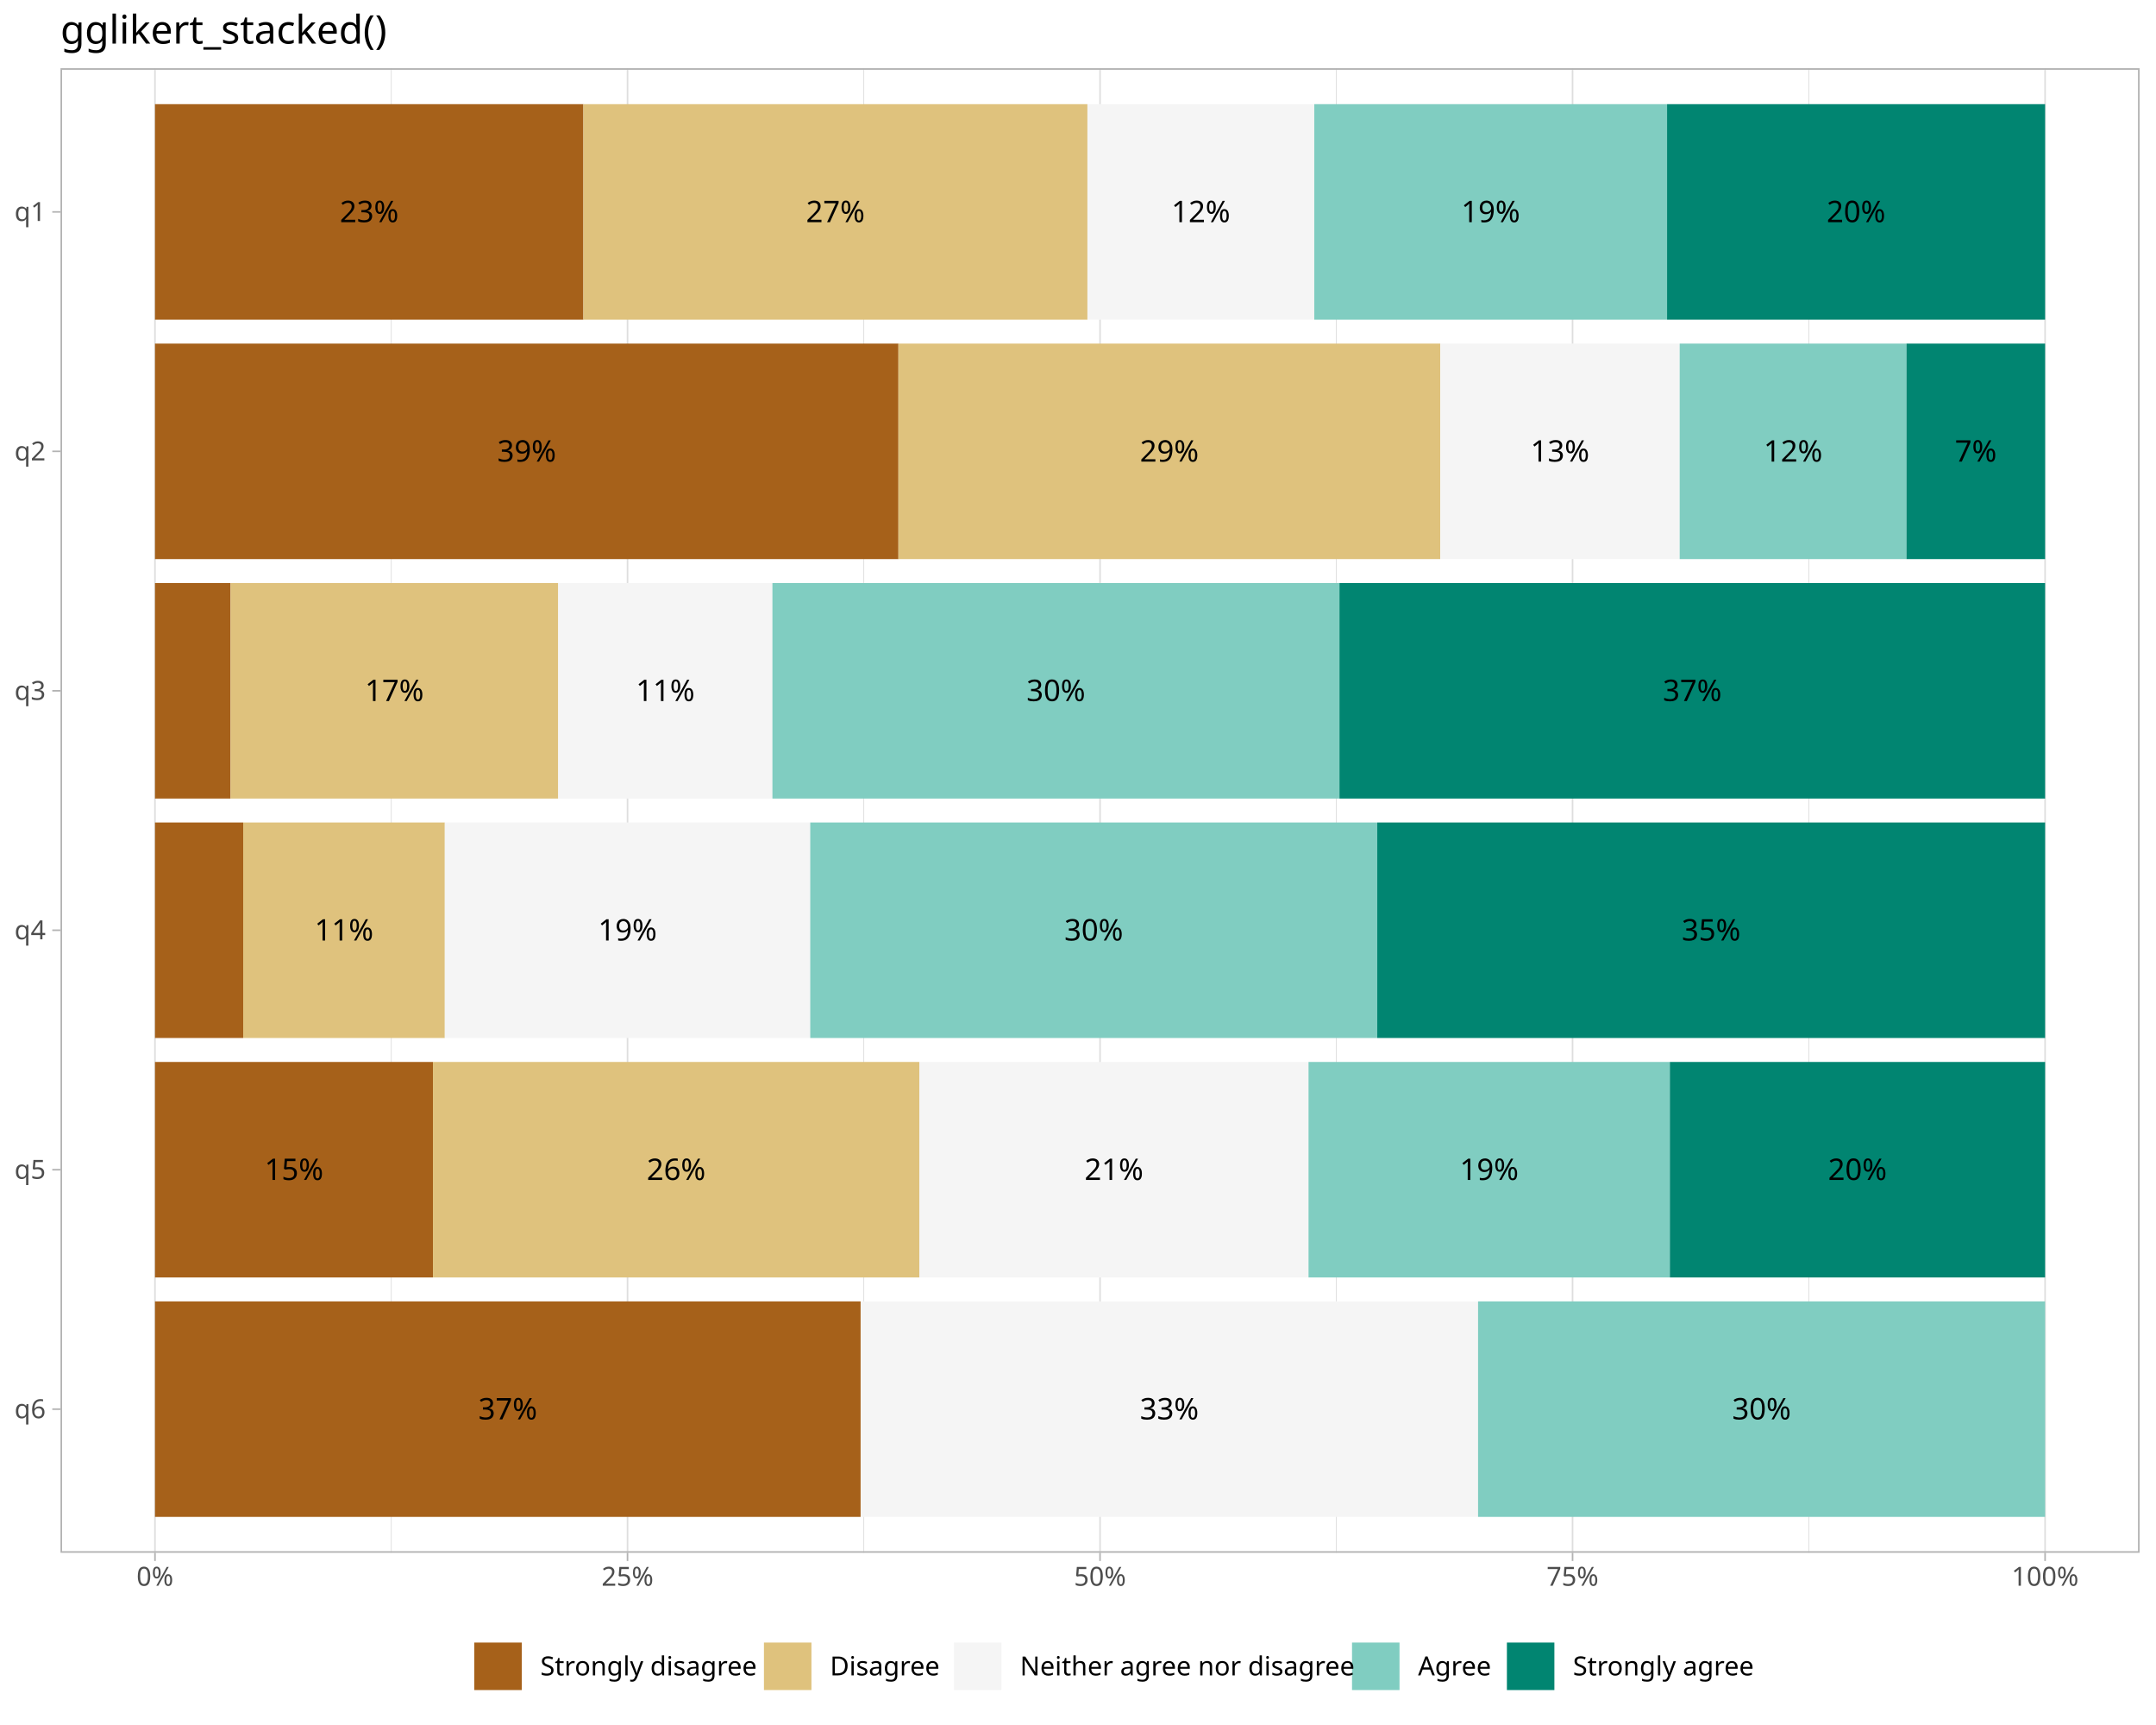
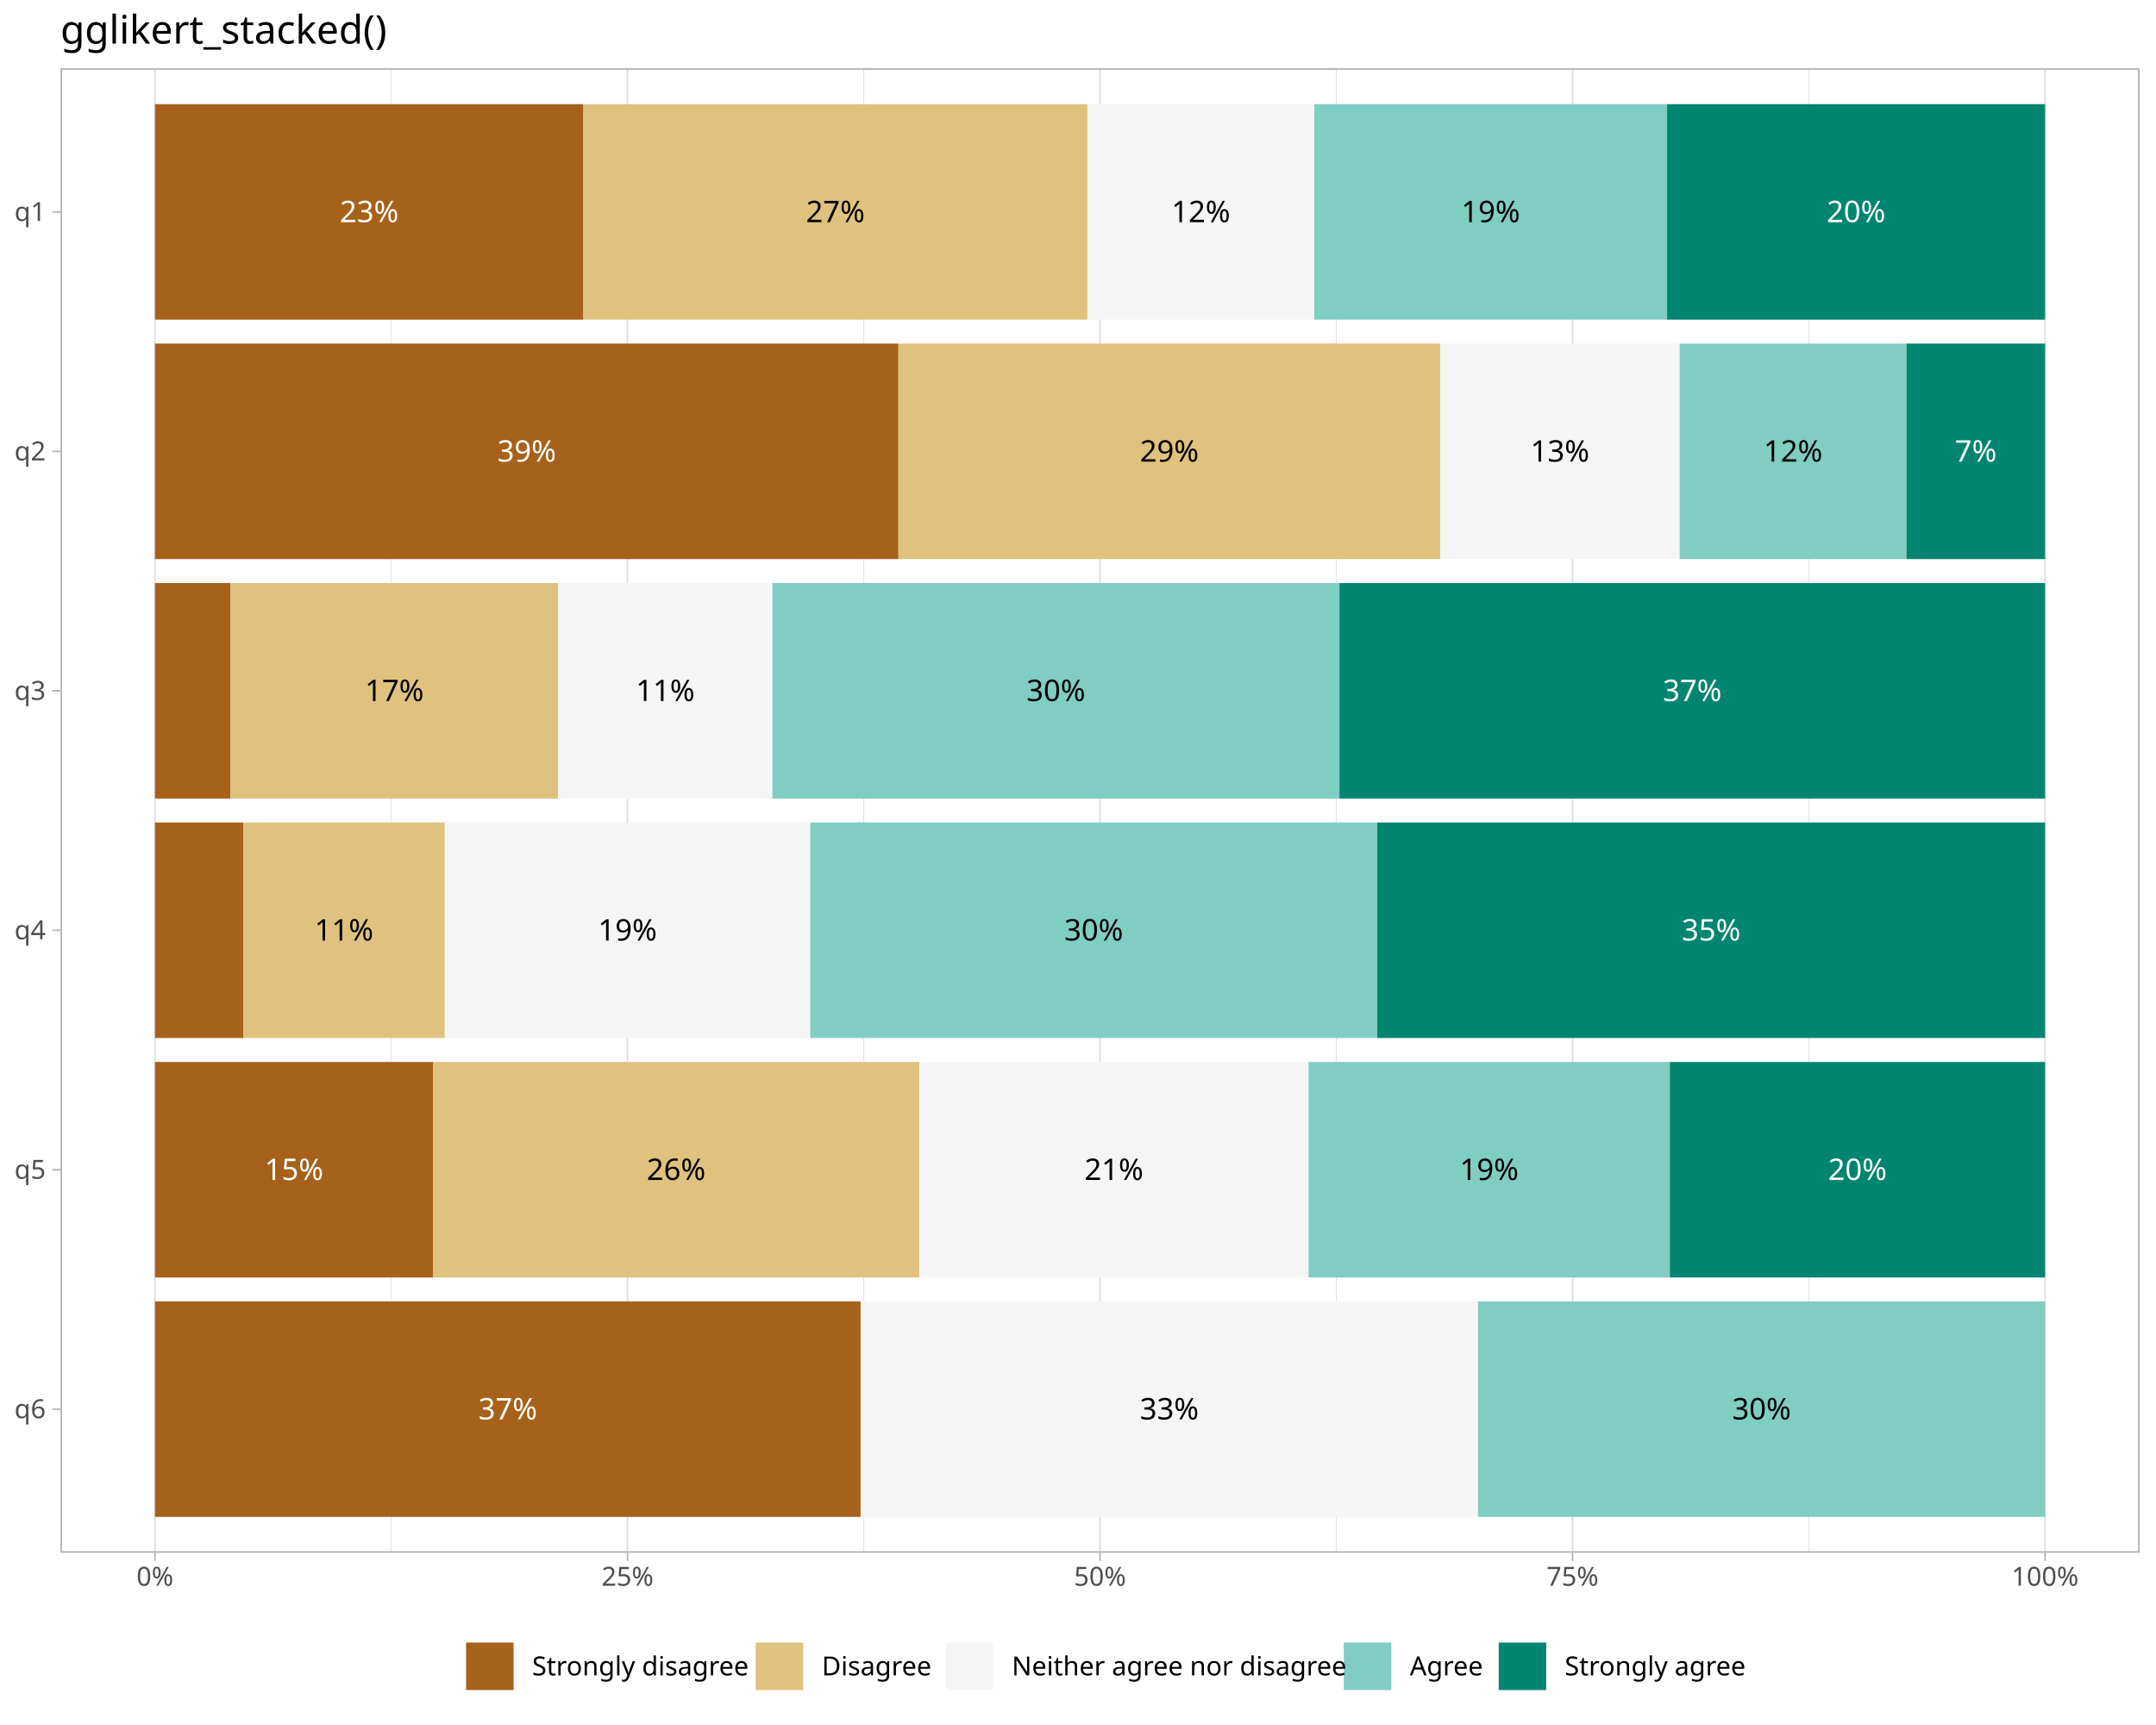
<svg xmlns="http://www.w3.org/2000/svg" class="svglite" data-engine-version="2.0" width="720.00pt" height="576.00pt" viewBox="0 0 720.00 576.00">
  <defs>
    <style type="text/css">
    .svglite line, .svglite polyline, .svglite polygon, .svglite path, .svglite rect, .svglite circle {
      fill: none;
      stroke: #000000;
      stroke-linecap: round;
      stroke-linejoin: round;
      stroke-miterlimit: 10.00;
    }
  </style>
  </defs>
  <rect width="100%" height="100%" style="stroke: none; fill: #FFFFFF;" />
  <defs>
    <clipPath id="cpMC4wMHw3MjAuMDB8MC4wMHw1NzYuMDA=">
      <rect x="0.00" y="0.00" width="720.00" height="576.00" />
    </clipPath>
  </defs>
  <g clip-path="url(#cpMC4wMHw3MjAuMDB8MC4wMHw1NzYuMDA=)">
    <rect x="0.00" y="0.00" width="720.00" height="576.00" style="stroke-width: 1.07; stroke: #FFFFFF; fill: #FFFFFF;" />
  </g>
  <defs>
    <clipPath id="cpMjAuMjB8NzE0LjUyfDIyLjc4fDUxOC41MQ==">
      <rect x="20.20" y="22.78" width="694.32" height="495.72" />
    </clipPath>
  </defs>
  <g clip-path="url(#cpMjAuMjB8NzE0LjUyfDIyLjc4fDUxOC41MQ==)">
    <rect x="20.20" y="22.78" width="694.32" height="495.72" style="stroke-width: 1.07; stroke: none; fill: #FFFFFF;" />
    <polyline points="130.66,518.51 130.66,22.78 " style="stroke-width: 0.27; stroke: #DEDEDE; stroke-linecap: butt;" />
    <polyline points="288.46,518.51 288.46,22.78 " style="stroke-width: 0.27; stroke: #DEDEDE; stroke-linecap: butt;" />
    <polyline points="446.26,518.51 446.26,22.78 " style="stroke-width: 0.27; stroke: #DEDEDE; stroke-linecap: butt;" />
    <polyline points="604.06,518.51 604.06,22.78 " style="stroke-width: 0.27; stroke: #DEDEDE; stroke-linecap: butt;" />
    <polyline points="51.76,518.51 51.76,22.78 " style="stroke-width: 0.53; stroke: #DEDEDE; stroke-linecap: butt;" />
    <polyline points="209.56,518.51 209.56,22.78 " style="stroke-width: 0.53; stroke: #DEDEDE; stroke-linecap: butt;" />
    <polyline points="367.36,518.51 367.36,22.78 " style="stroke-width: 0.53; stroke: #DEDEDE; stroke-linecap: butt;" />
    <polyline points="525.16,518.51 525.16,22.78 " style="stroke-width: 0.53; stroke: #DEDEDE; stroke-linecap: butt;" />
    <polyline points="682.96,518.51 682.96,22.78 " style="stroke-width: 0.53; stroke: #DEDEDE; stroke-linecap: butt;" />
    <rect x="51.76" y="434.55" width="235.65" height="71.96" style="stroke-width: 1.07; stroke: none; stroke-linecap: butt; stroke-linejoin: miter; fill: #A6611A;" />
    <rect x="287.41" y="434.55" width="0.00" height="71.96" style="stroke-width: 1.07; stroke: none; stroke-linecap: butt; stroke-linejoin: miter; fill: #DFC27D;" />
    <rect x="287.41" y="434.55" width="206.19" height="71.96" style="stroke-width: 1.07; stroke: none; stroke-linecap: butt; stroke-linejoin: miter; fill: #F5F5F5;" />
    <rect x="493.60" y="434.55" width="189.36" height="71.96" style="stroke-width: 1.07; stroke: none; stroke-linecap: butt; stroke-linejoin: miter; fill: #80CDC1;" />
    <rect x="682.96" y="434.55" width="0.00" height="71.96" style="stroke-width: 1.07; stroke: none; stroke-linecap: butt; stroke-linejoin: miter; fill: #018571;" />
    <rect x="51.76" y="354.60" width="92.82" height="71.96" style="stroke-width: 1.07; stroke: none; stroke-linecap: butt; stroke-linejoin: miter; fill: #A6611A;" />
    <rect x="144.58" y="354.60" width="162.44" height="71.96" style="stroke-width: 1.07; stroke: none; stroke-linecap: butt; stroke-linejoin: miter; fill: #DFC27D;" />
    <rect x="307.02" y="354.60" width="129.95" height="71.96" style="stroke-width: 1.07; stroke: none; stroke-linecap: butt; stroke-linejoin: miter; fill: #F5F5F5;" />
    <rect x="436.98" y="354.60" width="120.67" height="71.96" style="stroke-width: 1.07; stroke: none; stroke-linecap: butt; stroke-linejoin: miter; fill: #80CDC1;" />
    <rect x="557.65" y="354.60" width="125.31" height="71.96" style="stroke-width: 1.07; stroke: none; stroke-linecap: butt; stroke-linejoin: miter; fill: #018571;" />
    <rect x="51.76" y="274.64" width="29.46" height="71.96" style="stroke-width: 1.07; stroke: none; stroke-linecap: butt; stroke-linejoin: miter; fill: #A6611A;" />
    <rect x="81.22" y="274.64" width="67.33" height="71.96" style="stroke-width: 1.07; stroke: none; stroke-linecap: butt; stroke-linejoin: miter; fill: #DFC27D;" />
    <rect x="148.54" y="274.64" width="122.03" height="71.96" style="stroke-width: 1.07; stroke: none; stroke-linecap: butt; stroke-linejoin: miter; fill: #F5F5F5;" />
    <rect x="270.58" y="274.64" width="189.36" height="71.96" style="stroke-width: 1.07; stroke: none; stroke-linecap: butt; stroke-linejoin: miter; fill: #80CDC1;" />
    <rect x="459.94" y="274.64" width="223.02" height="71.96" style="stroke-width: 1.07; stroke: none; stroke-linecap: butt; stroke-linejoin: miter; fill: #018571;" />
    <rect x="51.76" y="194.69" width="25.25" height="71.96" style="stroke-width: 1.07; stroke: none; stroke-linecap: butt; stroke-linejoin: miter; fill: #A6611A;" />
    <rect x="77.01" y="194.69" width="109.41" height="71.96" style="stroke-width: 1.07; stroke: none; stroke-linecap: butt; stroke-linejoin: miter; fill: #DFC27D;" />
    <rect x="186.42" y="194.69" width="71.54" height="71.96" style="stroke-width: 1.07; stroke: none; stroke-linecap: butt; stroke-linejoin: miter; fill: #F5F5F5;" />
    <rect x="257.95" y="194.69" width="189.36" height="71.96" style="stroke-width: 1.07; stroke: none; stroke-linecap: butt; stroke-linejoin: miter; fill: #80CDC1;" />
    <rect x="447.31" y="194.69" width="235.65" height="71.96" style="stroke-width: 1.07; stroke: none; stroke-linecap: butt; stroke-linejoin: miter; fill: #018571;" />
    <rect x="51.76" y="114.73" width="248.27" height="71.96" style="stroke-width: 1.07; stroke: none; stroke-linecap: butt; stroke-linejoin: miter; fill: #A6611A;" />
    <rect x="300.03" y="114.73" width="180.94" height="71.96" style="stroke-width: 1.07; stroke: none; stroke-linecap: butt; stroke-linejoin: miter; fill: #DFC27D;" />
    <rect x="480.98" y="114.73" width="79.95" height="71.96" style="stroke-width: 1.07; stroke: none; stroke-linecap: butt; stroke-linejoin: miter; fill: #F5F5F5;" />
    <rect x="560.93" y="114.73" width="75.74" height="71.96" style="stroke-width: 1.07; stroke: none; stroke-linecap: butt; stroke-linejoin: miter; fill: #80CDC1;" />
    <rect x="636.67" y="114.73" width="46.29" height="71.96" style="stroke-width: 1.07; stroke: none; stroke-linecap: butt; stroke-linejoin: miter; fill: #018571;" />
    <rect x="51.76" y="34.78" width="143.07" height="71.96" style="stroke-width: 1.07; stroke: none; stroke-linecap: butt; stroke-linejoin: miter; fill: #A6611A;" />
    <rect x="194.83" y="34.78" width="168.32" height="71.96" style="stroke-width: 1.07; stroke: none; stroke-linecap: butt; stroke-linejoin: miter; fill: #DFC27D;" />
    <rect x="363.15" y="34.78" width="75.74" height="71.96" style="stroke-width: 1.07; stroke: none; stroke-linecap: butt; stroke-linejoin: miter; fill: #F5F5F5;" />
    <rect x="438.90" y="34.78" width="117.82" height="71.96" style="stroke-width: 1.07; stroke: none; stroke-linecap: butt; stroke-linejoin: miter; fill: #80CDC1;" />
    <rect x="556.72" y="34.78" width="126.24" height="71.96" style="stroke-width: 1.07; stroke: none; stroke-linecap: butt; stroke-linejoin: miter; fill: #018571;" />
-     <text x="169.58" y="473.96" text-anchor="middle" style="font-size: 9.96px; font-family: sans;" textLength="19.93px" lengthAdjust="spacingAndGlyphs">37%</text>
+     <text x="169.58" y="473.96" text-anchor="middle" style="font-size: 9.96px; fill: #FFFFFF; font-family: sans;" textLength="19.93px" lengthAdjust="spacingAndGlyphs">37%</text>
    <text x="390.50" y="473.96" text-anchor="middle" style="font-size: 9.96px; font-family: sans;" textLength="19.93px" lengthAdjust="spacingAndGlyphs">33%</text>
    <text x="588.28" y="473.96" text-anchor="middle" style="font-size: 9.96px; font-family: sans;" textLength="19.93px" lengthAdjust="spacingAndGlyphs">30%</text>
-     <text x="98.17" y="394.01" text-anchor="middle" style="font-size: 9.96px; font-family: sans;" textLength="19.93px" lengthAdjust="spacingAndGlyphs">15%</text>
+     <text x="98.17" y="394.01" text-anchor="middle" style="font-size: 9.96px; fill: #FFFFFF; font-family: sans;" textLength="19.93px" lengthAdjust="spacingAndGlyphs">15%</text>
    <text x="225.80" y="394.01" text-anchor="middle" style="font-size: 9.96px; font-family: sans;" textLength="19.93px" lengthAdjust="spacingAndGlyphs">26%</text>
    <text x="372.00" y="394.01" text-anchor="middle" style="font-size: 9.96px; font-family: sans;" textLength="19.93px" lengthAdjust="spacingAndGlyphs">21%</text>
    <text x="497.31" y="394.01" text-anchor="middle" style="font-size: 9.96px; font-family: sans;" textLength="19.93px" lengthAdjust="spacingAndGlyphs">19%</text>
-     <text x="620.30" y="394.01" text-anchor="middle" style="font-size: 9.96px; font-family: sans;" textLength="19.93px" lengthAdjust="spacingAndGlyphs">20%</text>
+     <text x="620.30" y="394.01" text-anchor="middle" style="font-size: 9.96px; fill: #FFFFFF; font-family: sans;" textLength="19.93px" lengthAdjust="spacingAndGlyphs">20%</text>
    <text x="114.88" y="314.05" text-anchor="middle" style="font-size: 9.96px; font-family: sans;" textLength="19.93px" lengthAdjust="spacingAndGlyphs">11%</text>
    <text x="209.56" y="314.05" text-anchor="middle" style="font-size: 9.96px; font-family: sans;" textLength="19.93px" lengthAdjust="spacingAndGlyphs">19%</text>
    <text x="365.26" y="314.05" text-anchor="middle" style="font-size: 9.96px; font-family: sans;" textLength="19.93px" lengthAdjust="spacingAndGlyphs">30%</text>
-     <text x="571.45" y="314.05" text-anchor="middle" style="font-size: 9.96px; font-family: sans;" textLength="19.93px" lengthAdjust="spacingAndGlyphs">35%</text>
+     <text x="571.45" y="314.05" text-anchor="middle" style="font-size: 9.96px; fill: #FFFFFF; font-family: sans;" textLength="19.93px" lengthAdjust="spacingAndGlyphs">35%</text>
    <text x="131.71" y="234.09" text-anchor="middle" style="font-size: 9.96px; font-family: sans;" textLength="19.93px" lengthAdjust="spacingAndGlyphs">17%</text>
    <text x="222.18" y="234.09" text-anchor="middle" style="font-size: 9.96px; font-family: sans;" textLength="19.93px" lengthAdjust="spacingAndGlyphs">11%</text>
    <text x="352.63" y="234.09" text-anchor="middle" style="font-size: 9.96px; font-family: sans;" textLength="19.93px" lengthAdjust="spacingAndGlyphs">30%</text>
-     <text x="565.14" y="234.09" text-anchor="middle" style="font-size: 9.96px; font-family: sans;" textLength="19.93px" lengthAdjust="spacingAndGlyphs">37%</text>
-     <text x="175.90" y="154.14" text-anchor="middle" style="font-size: 9.96px; font-family: sans;" textLength="19.93px" lengthAdjust="spacingAndGlyphs">39%</text>
+     <text x="565.14" y="234.09" text-anchor="middle" style="font-size: 9.96px; fill: #FFFFFF; font-family: sans;" textLength="19.93px" lengthAdjust="spacingAndGlyphs">37%</text>
+     <text x="175.90" y="154.14" text-anchor="middle" style="font-size: 9.96px; fill: #FFFFFF; font-family: sans;" textLength="19.93px" lengthAdjust="spacingAndGlyphs">39%</text>
    <text x="390.50" y="154.14" text-anchor="middle" style="font-size: 9.96px; font-family: sans;" textLength="19.93px" lengthAdjust="spacingAndGlyphs">29%</text>
    <text x="520.95" y="154.14" text-anchor="middle" style="font-size: 9.96px; font-family: sans;" textLength="19.93px" lengthAdjust="spacingAndGlyphs">13%</text>
    <text x="598.80" y="154.14" text-anchor="middle" style="font-size: 9.96px; font-family: sans;" textLength="19.93px" lengthAdjust="spacingAndGlyphs">12%</text>
-     <text x="659.82" y="154.14" text-anchor="middle" style="font-size: 9.96px; font-family: sans;" textLength="14.39px" lengthAdjust="spacingAndGlyphs">7%</text>
-     <text x="123.30" y="74.18" text-anchor="middle" style="font-size: 9.96px; font-family: sans;" textLength="19.93px" lengthAdjust="spacingAndGlyphs">23%</text>
+     <text x="659.82" y="154.14" text-anchor="middle" style="font-size: 9.96px; fill: #FFFFFF; font-family: sans;" textLength="14.39px" lengthAdjust="spacingAndGlyphs">7%</text>
+     <text x="123.30" y="74.18" text-anchor="middle" style="font-size: 9.96px; fill: #FFFFFF; font-family: sans;" textLength="19.93px" lengthAdjust="spacingAndGlyphs">23%</text>
    <text x="278.99" y="74.18" text-anchor="middle" style="font-size: 9.96px; font-family: sans;" textLength="19.93px" lengthAdjust="spacingAndGlyphs">27%</text>
    <text x="401.02" y="74.18" text-anchor="middle" style="font-size: 9.96px; font-family: sans;" textLength="19.93px" lengthAdjust="spacingAndGlyphs">12%</text>
    <text x="497.81" y="74.18" text-anchor="middle" style="font-size: 9.96px; font-family: sans;" textLength="19.93px" lengthAdjust="spacingAndGlyphs">19%</text>
-     <text x="619.84" y="74.18" text-anchor="middle" style="font-size: 9.96px; font-family: sans;" textLength="19.93px" lengthAdjust="spacingAndGlyphs">20%</text>
+     <text x="619.84" y="74.18" text-anchor="middle" style="font-size: 9.96px; fill: #FFFFFF; font-family: sans;" textLength="19.93px" lengthAdjust="spacingAndGlyphs">20%</text>
    <rect x="20.20" y="22.78" width="694.32" height="495.72" style="stroke-width: 1.07; stroke: #B3B3B3;" />
  </g>
  <g clip-path="url(#cpMC4wMHw3MjAuMDB8MC4wMHw1NzYuMDA=)">
    <text x="15.27" y="473.56" text-anchor="end" style="font-size: 8.80px; fill: #4D4D4D; font-family: sans;" textLength="9.79px" lengthAdjust="spacingAndGlyphs">q6</text>
    <text x="15.27" y="393.61" text-anchor="end" style="font-size: 8.80px; fill: #4D4D4D; font-family: sans;" textLength="9.79px" lengthAdjust="spacingAndGlyphs">q5</text>
    <text x="15.27" y="313.65" text-anchor="end" style="font-size: 8.80px; fill: #4D4D4D; font-family: sans;" textLength="9.79px" lengthAdjust="spacingAndGlyphs">q4</text>
    <text x="15.27" y="233.70" text-anchor="end" style="font-size: 8.80px; fill: #4D4D4D; font-family: sans;" textLength="9.79px" lengthAdjust="spacingAndGlyphs">q3</text>
    <text x="15.27" y="153.74" text-anchor="end" style="font-size: 8.80px; fill: #4D4D4D; font-family: sans;" textLength="9.79px" lengthAdjust="spacingAndGlyphs">q2</text>
    <text x="15.27" y="73.78" text-anchor="end" style="font-size: 8.80px; fill: #4D4D4D; font-family: sans;" textLength="9.79px" lengthAdjust="spacingAndGlyphs">q1</text>
    <polyline points="17.46,470.53 20.20,470.53 " style="stroke-width: 0.53; stroke: #B3B3B3; stroke-linecap: butt;" />
    <polyline points="17.46,390.58 20.20,390.58 " style="stroke-width: 0.53; stroke: #B3B3B3; stroke-linecap: butt;" />
    <polyline points="17.46,310.62 20.20,310.62 " style="stroke-width: 0.53; stroke: #B3B3B3; stroke-linecap: butt;" />
    <polyline points="17.46,230.67 20.20,230.67 " style="stroke-width: 0.53; stroke: #B3B3B3; stroke-linecap: butt;" />
    <polyline points="17.46,150.71 20.20,150.71 " style="stroke-width: 0.53; stroke: #B3B3B3; stroke-linecap: butt;" />
    <polyline points="17.46,70.76 20.20,70.76 " style="stroke-width: 0.53; stroke: #B3B3B3; stroke-linecap: butt;" />
    <polyline points="51.76,521.25 51.76,518.51 " style="stroke-width: 0.53; stroke: #B3B3B3; stroke-linecap: butt;" />
    <polyline points="209.56,521.25 209.56,518.51 " style="stroke-width: 0.53; stroke: #B3B3B3; stroke-linecap: butt;" />
    <polyline points="367.36,521.25 367.36,518.51 " style="stroke-width: 0.53; stroke: #B3B3B3; stroke-linecap: butt;" />
    <polyline points="525.16,521.25 525.16,518.51 " style="stroke-width: 0.53; stroke: #B3B3B3; stroke-linecap: butt;" />
    <polyline points="682.96,521.25 682.96,518.51 " style="stroke-width: 0.53; stroke: #B3B3B3; stroke-linecap: butt;" />
    <text x="51.76" y="529.50" text-anchor="middle" style="font-size: 8.80px; fill: #4D4D4D; font-family: sans;" textLength="12.72px" lengthAdjust="spacingAndGlyphs">0%</text>
    <text x="209.56" y="529.50" text-anchor="middle" style="font-size: 8.80px; fill: #4D4D4D; font-family: sans;" textLength="17.61px" lengthAdjust="spacingAndGlyphs">25%</text>
    <text x="367.36" y="529.50" text-anchor="middle" style="font-size: 8.80px; fill: #4D4D4D; font-family: sans;" textLength="17.61px" lengthAdjust="spacingAndGlyphs">50%</text>
    <text x="525.16" y="529.50" text-anchor="middle" style="font-size: 8.80px; fill: #4D4D4D; font-family: sans;" textLength="17.61px" lengthAdjust="spacingAndGlyphs">75%</text>
    <text x="682.96" y="529.50" text-anchor="middle" style="font-size: 8.80px; fill: #4D4D4D; font-family: sans;" textLength="22.51px" lengthAdjust="spacingAndGlyphs">100%</text>
-     <rect x="146.72" y="542.28" width="441.29" height="28.24" style="stroke-width: 1.07; stroke: none; fill: #FFFFFF;" />
-     <rect x="157.68" y="547.76" width="17.28" height="17.28" style="stroke-width: 1.07; stroke: none; fill: #FFFFFF;" />
-     <rect x="158.38" y="548.47" width="15.86" height="15.86" style="stroke-width: 1.07; stroke: none; stroke-linecap: butt; stroke-linejoin: miter; fill: #A6611A;" />
-     <rect x="254.41" y="547.76" width="17.28" height="17.28" style="stroke-width: 1.07; stroke: none; fill: #FFFFFF;" />
-     <rect x="255.12" y="548.47" width="15.86" height="15.86" style="stroke-width: 1.07; stroke: none; stroke-linecap: butt; stroke-linejoin: miter; fill: #DFC27D;" />
-     <rect x="317.87" y="547.76" width="17.28" height="17.28" style="stroke-width: 1.07; stroke: none; fill: #FFFFFF;" />
-     <rect x="318.58" y="548.47" width="15.86" height="15.86" style="stroke-width: 1.07; stroke: none; stroke-linecap: butt; stroke-linejoin: miter; fill: #F5F5F5;" />
-     <rect x="450.80" y="547.76" width="17.28" height="17.28" style="stroke-width: 1.07; stroke: none; fill: #FFFFFF;" />
-     <rect x="451.51" y="548.47" width="15.86" height="15.86" style="stroke-width: 1.07; stroke: none; stroke-linecap: butt; stroke-linejoin: miter; fill: #80CDC1;" />
-     <rect x="502.52" y="547.76" width="17.28" height="17.28" style="stroke-width: 1.07; stroke: none; fill: #FFFFFF;" />
-     <rect x="503.23" y="548.47" width="15.86" height="15.86" style="stroke-width: 1.07; stroke: none; stroke-linecap: butt; stroke-linejoin: miter; fill: #018571;" />
-     <text x="180.44" y="559.43" style="font-size: 8.80px; font-family: sans;" textLength="68.49px" lengthAdjust="spacingAndGlyphs">Strongly disagree</text>
-     <text x="277.17" y="559.43" style="font-size: 8.80px; font-family: sans;" textLength="35.22px" lengthAdjust="spacingAndGlyphs">Disagree</text>
-     <text x="340.63" y="559.43" style="font-size: 8.80px; font-family: sans;" textLength="104.69px" lengthAdjust="spacingAndGlyphs">Neither agree nor disagree</text>
-     <text x="473.56" y="559.43" style="font-size: 8.80px; font-family: sans;" textLength="23.49px" lengthAdjust="spacingAndGlyphs">Agree</text>
-     <text x="525.28" y="559.43" style="font-size: 8.80px; font-family: sans;" textLength="57.24px" lengthAdjust="spacingAndGlyphs">Strongly agree</text>
+     <rect x="149.46" y="542.28" width="435.81" height="28.24" style="stroke-width: 1.07; stroke: none; fill: #FFFFFF;" />
+     <rect x="154.94" y="547.76" width="17.28" height="17.28" style="stroke-width: 1.07; stroke: none; fill: #FFFFFF;" />
+     <rect x="155.65" y="548.47" width="15.86" height="15.86" style="stroke-width: 1.07; stroke: none; stroke-linecap: butt; stroke-linejoin: miter; fill: #A6611A;" />
+     <rect x="251.67" y="547.76" width="17.28" height="17.28" style="stroke-width: 1.07; stroke: none; fill: #FFFFFF;" />
+     <rect x="252.38" y="548.47" width="15.86" height="15.86" style="stroke-width: 1.07; stroke: none; stroke-linecap: butt; stroke-linejoin: miter; fill: #DFC27D;" />
+     <rect x="315.13" y="547.76" width="17.28" height="17.28" style="stroke-width: 1.07; stroke: none; fill: #FFFFFF;" />
+     <rect x="315.84" y="548.47" width="15.86" height="15.86" style="stroke-width: 1.07; stroke: none; stroke-linecap: butt; stroke-linejoin: miter; fill: #F5F5F5;" />
+     <rect x="448.06" y="547.76" width="17.28" height="17.28" style="stroke-width: 1.07; stroke: none; fill: #FFFFFF;" />
+     <rect x="448.77" y="548.47" width="15.86" height="15.86" style="stroke-width: 1.07; stroke: none; stroke-linecap: butt; stroke-linejoin: miter; fill: #80CDC1;" />
+     <rect x="499.78" y="547.76" width="17.28" height="17.28" style="stroke-width: 1.07; stroke: none; fill: #FFFFFF;" />
+     <rect x="500.49" y="548.47" width="15.86" height="15.86" style="stroke-width: 1.07; stroke: none; stroke-linecap: butt; stroke-linejoin: miter; fill: #018571;" />
+     <text x="177.70" y="559.43" style="font-size: 8.80px; font-family: sans;" textLength="68.49px" lengthAdjust="spacingAndGlyphs">Strongly disagree</text>
+     <text x="274.43" y="559.43" style="font-size: 8.80px; font-family: sans;" textLength="35.22px" lengthAdjust="spacingAndGlyphs">Disagree</text>
+     <text x="337.89" y="559.43" style="font-size: 8.80px; font-family: sans;" textLength="104.69px" lengthAdjust="spacingAndGlyphs">Neither agree nor disagree</text>
+     <text x="470.82" y="559.43" style="font-size: 8.80px; font-family: sans;" textLength="23.49px" lengthAdjust="spacingAndGlyphs">Agree</text>
+     <text x="522.54" y="559.43" style="font-size: 8.80px; font-family: sans;" textLength="57.24px" lengthAdjust="spacingAndGlyphs">Strongly agree</text>
    <text x="20.20" y="14.56" style="font-size: 13.20px; font-family: sans;" textLength="104.20px" lengthAdjust="spacingAndGlyphs">gglikert_stacked()</text>
  </g>
</svg>
